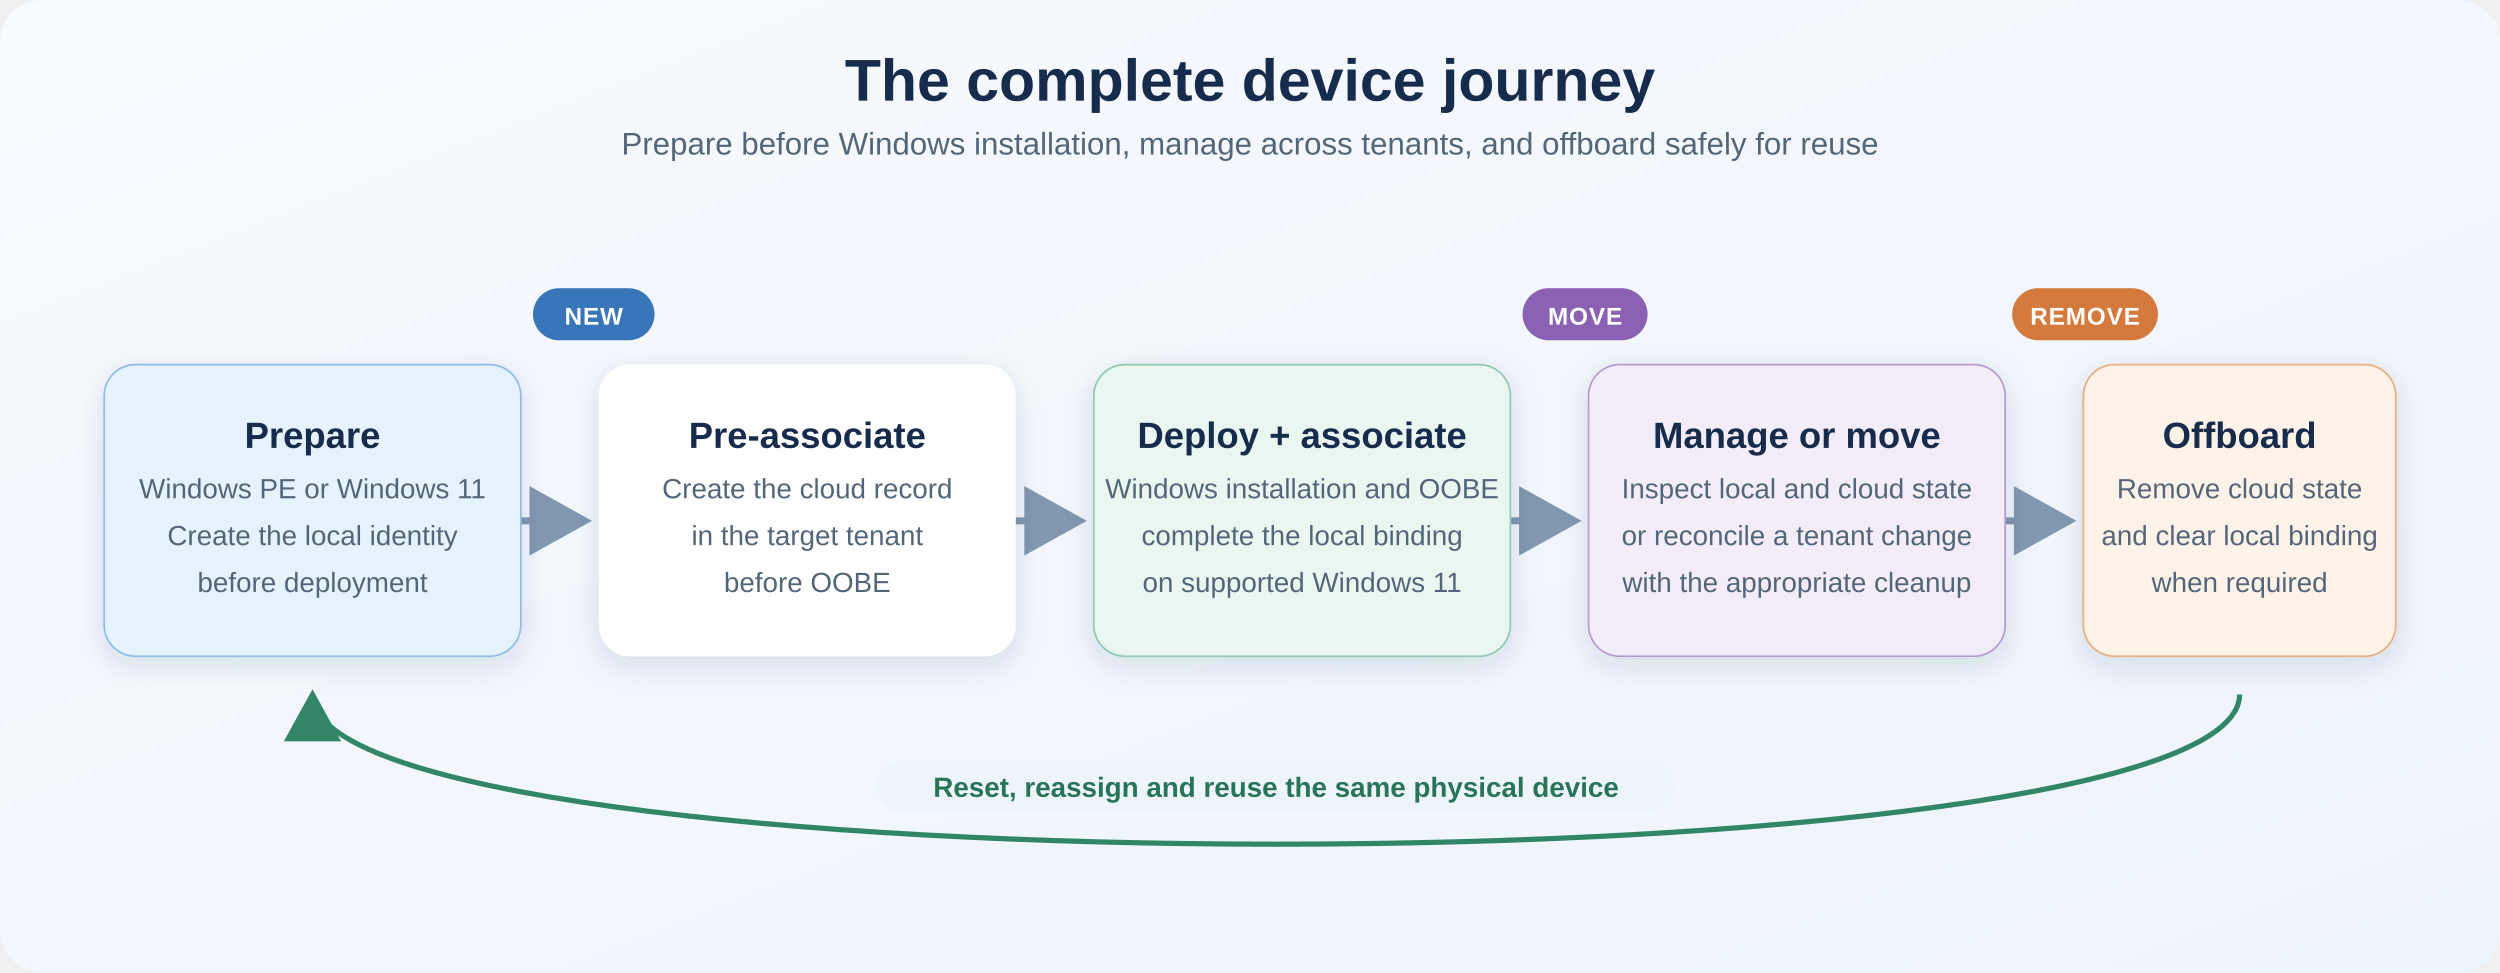
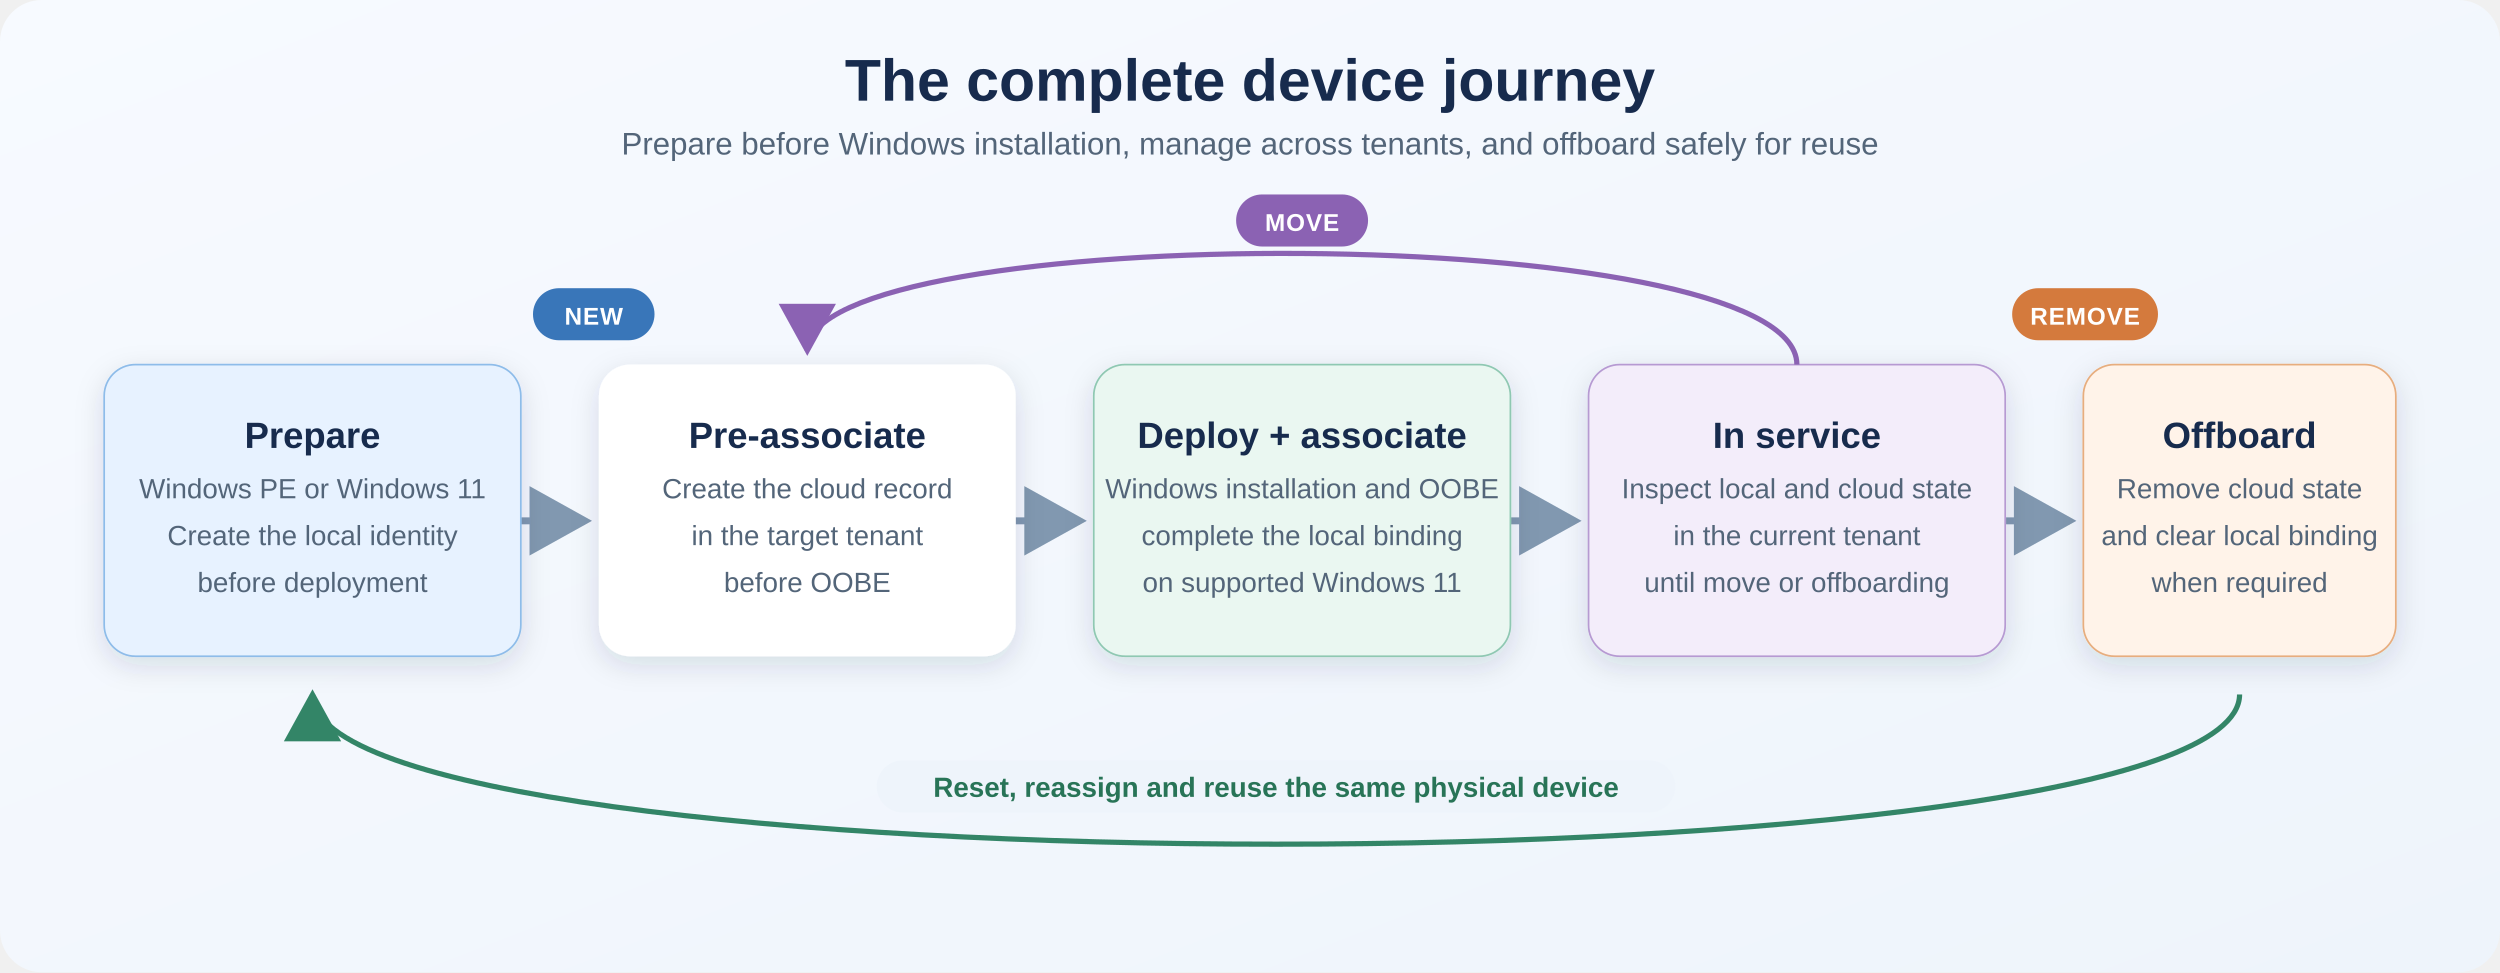
<svg xmlns="http://www.w3.org/2000/svg" width="1440" height="560" viewBox="0 0 1440 560" role="img" aria-labelledby="title description">
  <defs>
    <linearGradient id="background" x1="0" y1="0" x2="1" y2="1">
      <stop offset="0" stop-color="#f7faff" />
      <stop offset="1" stop-color="#eef4fb" />
    </linearGradient>
    <filter id="shadow" x="-15%" y="-15%" width="130%" height="140%">
      <feDropShadow dx="0" dy="5" stdDeviation="8" flood-color="#172b4d" flood-opacity="0.13" />
    </filter>
    <marker id="arrow" markerWidth="10" markerHeight="10" refX="8" refY="5" orient="auto">
      <path d="M0,0 L9,5 L0,10 Z" fill="#8198b0" />
+     </marker>
+     <marker id="arrowPurple" markerWidth="11" markerHeight="11" refX="9" refY="5.5" orient="auto">
+       <path d="M0,0 L10,5.5 L0,11 Z" fill="#8b62b3" />
    </marker>
    <marker id="arrowGreen" markerWidth="11" markerHeight="11" refX="9" refY="5.5" orient="auto">
      <path d="M0,0 L10,5.5 L0,11 Z" fill="#338567" />
    </marker>
    <style>
      .title { font: 700 34px 'Segoe UI', Arial, sans-serif; fill: #172b4d; }
      .subtitle { font: 400 18px 'Segoe UI', Arial, sans-serif; fill: #536579; }
      .boxTitle { font: 700 21px 'Segoe UI', Arial, sans-serif; fill: #172b4d; }
      .boxText { font: 400 16px 'Segoe UI', Arial, sans-serif; fill: #536579; }
      .action { font: 700 14px 'Segoe UI', Arial, sans-serif; fill: white; letter-spacing: .5px; }
      .loop { font: 600 16px 'Segoe UI', Arial, sans-serif; fill: #287457; }
    </style>
  </defs>
  <rect width="1440" height="560" rx="24" fill="url(#background)" />
  <text x="720" y="58" text-anchor="middle" class="title">The complete device journey</text>
  <text x="720" y="89" text-anchor="middle" class="subtitle">Prepare before Windows installation, manage across tenants, and offboard safely for reuse</text>
  <path d="M300 300 H337" fill="none" stroke="#8198b0" stroke-width="4" marker-end="url(#arrow)" />
  <path d="M585 300 H622" fill="none" stroke="#8198b0" stroke-width="4" marker-end="url(#arrow)" />
  <path d="M870 300 H907" fill="none" stroke="#8198b0" stroke-width="4" marker-end="url(#arrow)" />
  <path d="M1155 300 H1192" fill="none" stroke="#8198b0" stroke-width="4" marker-end="url(#arrow)" />
  <g filter="url(#shadow)">
    <rect x="60" y="210" width="240" height="168" rx="18" fill="#e7f2ff" stroke="#8ebce9" />
    <rect x="345" y="210" width="240" height="168" rx="18" fill="white" />
    <rect x="630" y="210" width="240" height="168" rx="18" fill="#eaf7f1" stroke="#8fc8b2" />
    <rect x="915" y="210" width="240" height="168" rx="18" fill="#f3edfa" stroke="#b69ad2" />
    <rect x="1200" y="210" width="180" height="168" rx="18" fill="#fff3e9" stroke="#e7ad7e" />
  </g>
  <text x="180" y="258" text-anchor="middle" class="boxTitle">Prepare</text>
  <text x="180" y="287" text-anchor="middle" class="boxText">Windows PE or Windows 11</text>
  <text x="180" y="314" text-anchor="middle" class="boxText">Create the local identity</text>
  <text x="180" y="341" text-anchor="middle" class="boxText">before deployment</text>
  <text x="465" y="258" text-anchor="middle" class="boxTitle">Pre-associate</text>
  <text x="465" y="287" text-anchor="middle" class="boxText">Create the cloud record</text>
  <text x="465" y="314" text-anchor="middle" class="boxText">in the target tenant</text>
  <text x="465" y="341" text-anchor="middle" class="boxText">before OOBE</text>
  <text x="750" y="258" text-anchor="middle" class="boxTitle">Deploy + associate</text>
  <text x="750" y="287" text-anchor="middle" class="boxText">Windows installation and OOBE</text>
  <text x="750" y="314" text-anchor="middle" class="boxText">complete the local binding</text>
  <text x="750" y="341" text-anchor="middle" class="boxText">on supported Windows 11</text>
-   <text x="1035" y="258" text-anchor="middle" class="boxTitle">Manage or move</text>
+   <text x="1035" y="258" text-anchor="middle" class="boxTitle">In service</text>
  <text x="1035" y="287" text-anchor="middle" class="boxText">Inspect local and cloud state</text>
-   <text x="1035" y="314" text-anchor="middle" class="boxText">or reconcile a tenant change</text>
-   <text x="1035" y="341" text-anchor="middle" class="boxText">with the appropriate cleanup</text>
+   <text x="1035" y="314" text-anchor="middle" class="boxText">in the current tenant</text>
+   <text x="1035" y="341" text-anchor="middle" class="boxText">until move or offboarding</text>
  <text x="1290" y="258" text-anchor="middle" class="boxTitle">Offboard</text>
  <text x="1290" y="287" text-anchor="middle" class="boxText">Remove cloud state</text>
  <text x="1290" y="314" text-anchor="middle" class="boxText">and clear local binding</text>
  <text x="1290" y="341" text-anchor="middle" class="boxText">when required</text>
  <rect x="307" y="166" width="70" height="30" rx="15" fill="#3976b9" />
  <text x="342" y="187" text-anchor="middle" class="action">NEW</text>
-   <rect x="877" y="166" width="72" height="30" rx="15" fill="#8b62b3" />
-   <text x="913" y="187" text-anchor="middle" class="action">MOVE</text>
  <rect x="1159" y="166" width="84" height="30" rx="15" fill="#d47a3d" />
  <text x="1201" y="187" text-anchor="middle" class="action">REMOVE</text>
+   <path d="M1035 210 C1035 126 465 126 465 202" fill="none" stroke="#8b62b3" stroke-width="3" marker-end="url(#arrowPurple)" />
+   <rect x="712" y="112" width="76" height="30" rx="15" fill="#8b62b3" />
+   <text x="750" y="133" text-anchor="middle" class="action">MOVE</text>
  <path d="M1290 400 C1290 515 180 515 180 400" fill="none" stroke="#338567" stroke-width="3" marker-end="url(#arrowGreen)" />
  <rect x="505" y="438" width="460" height="30" rx="15" fill="#eef4fb" />
  <text x="735" y="459" text-anchor="middle" class="loop">Reset, reassign and reuse the same physical device</text>
</svg>
